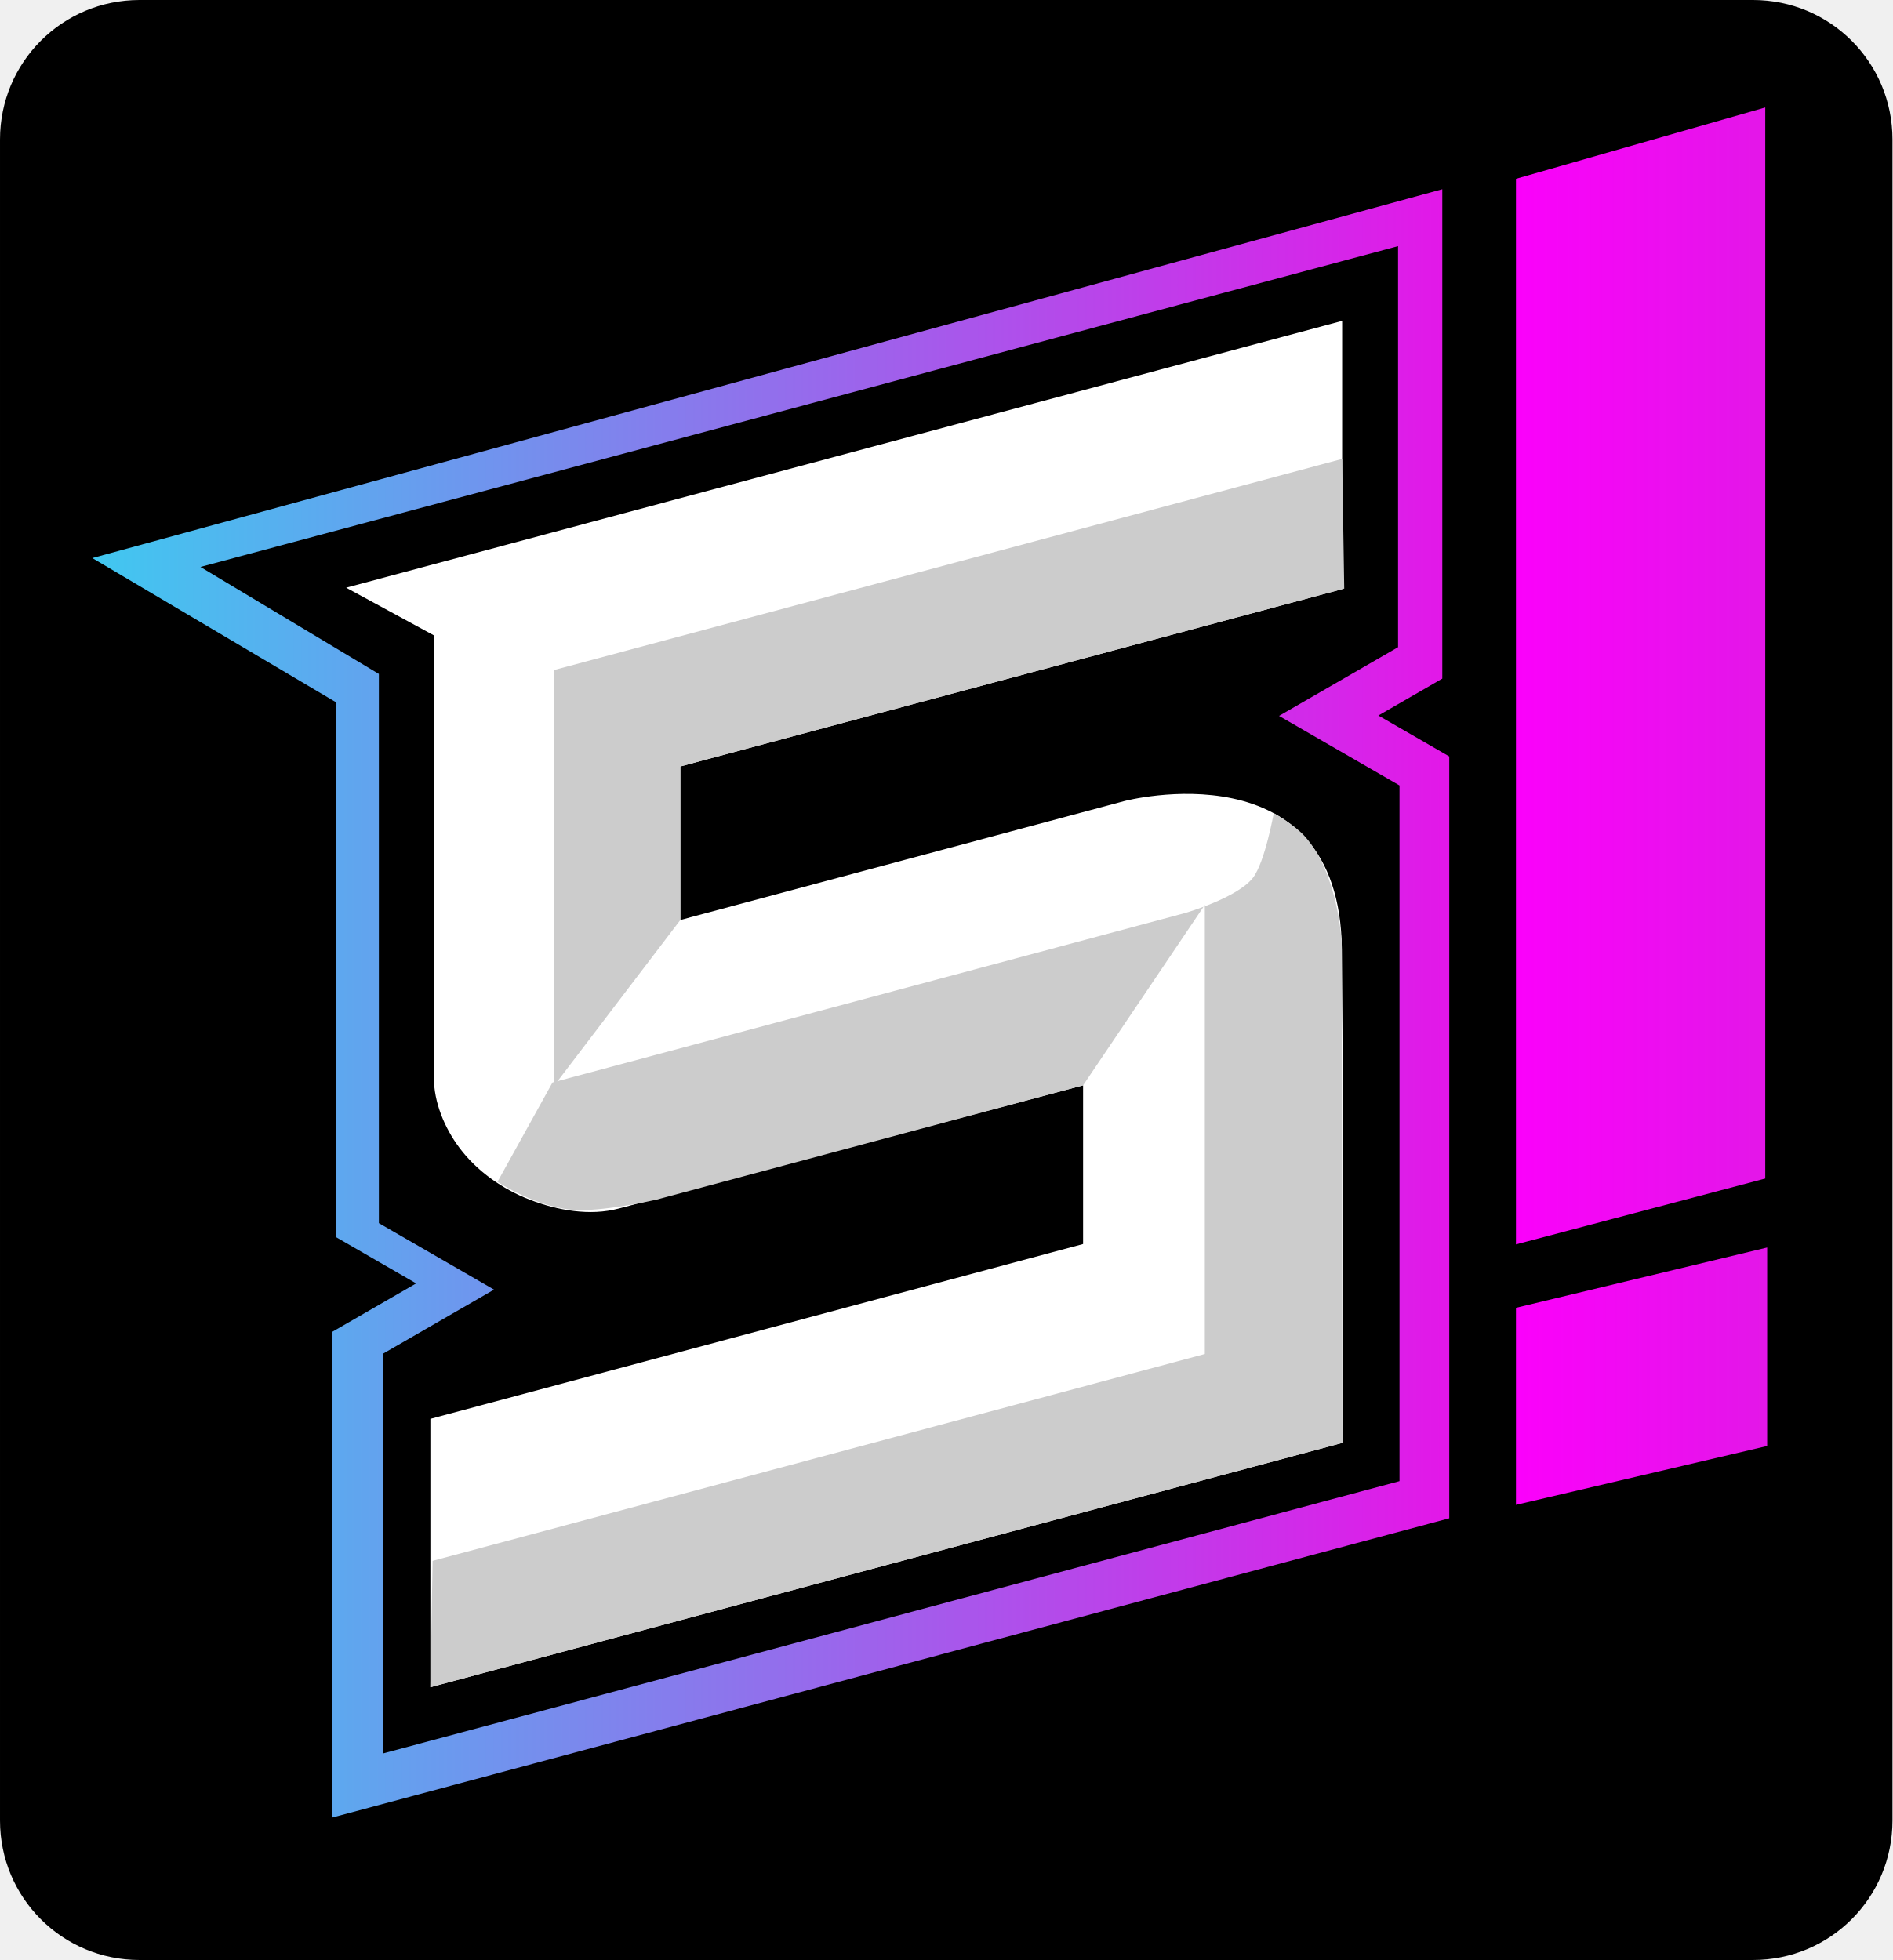
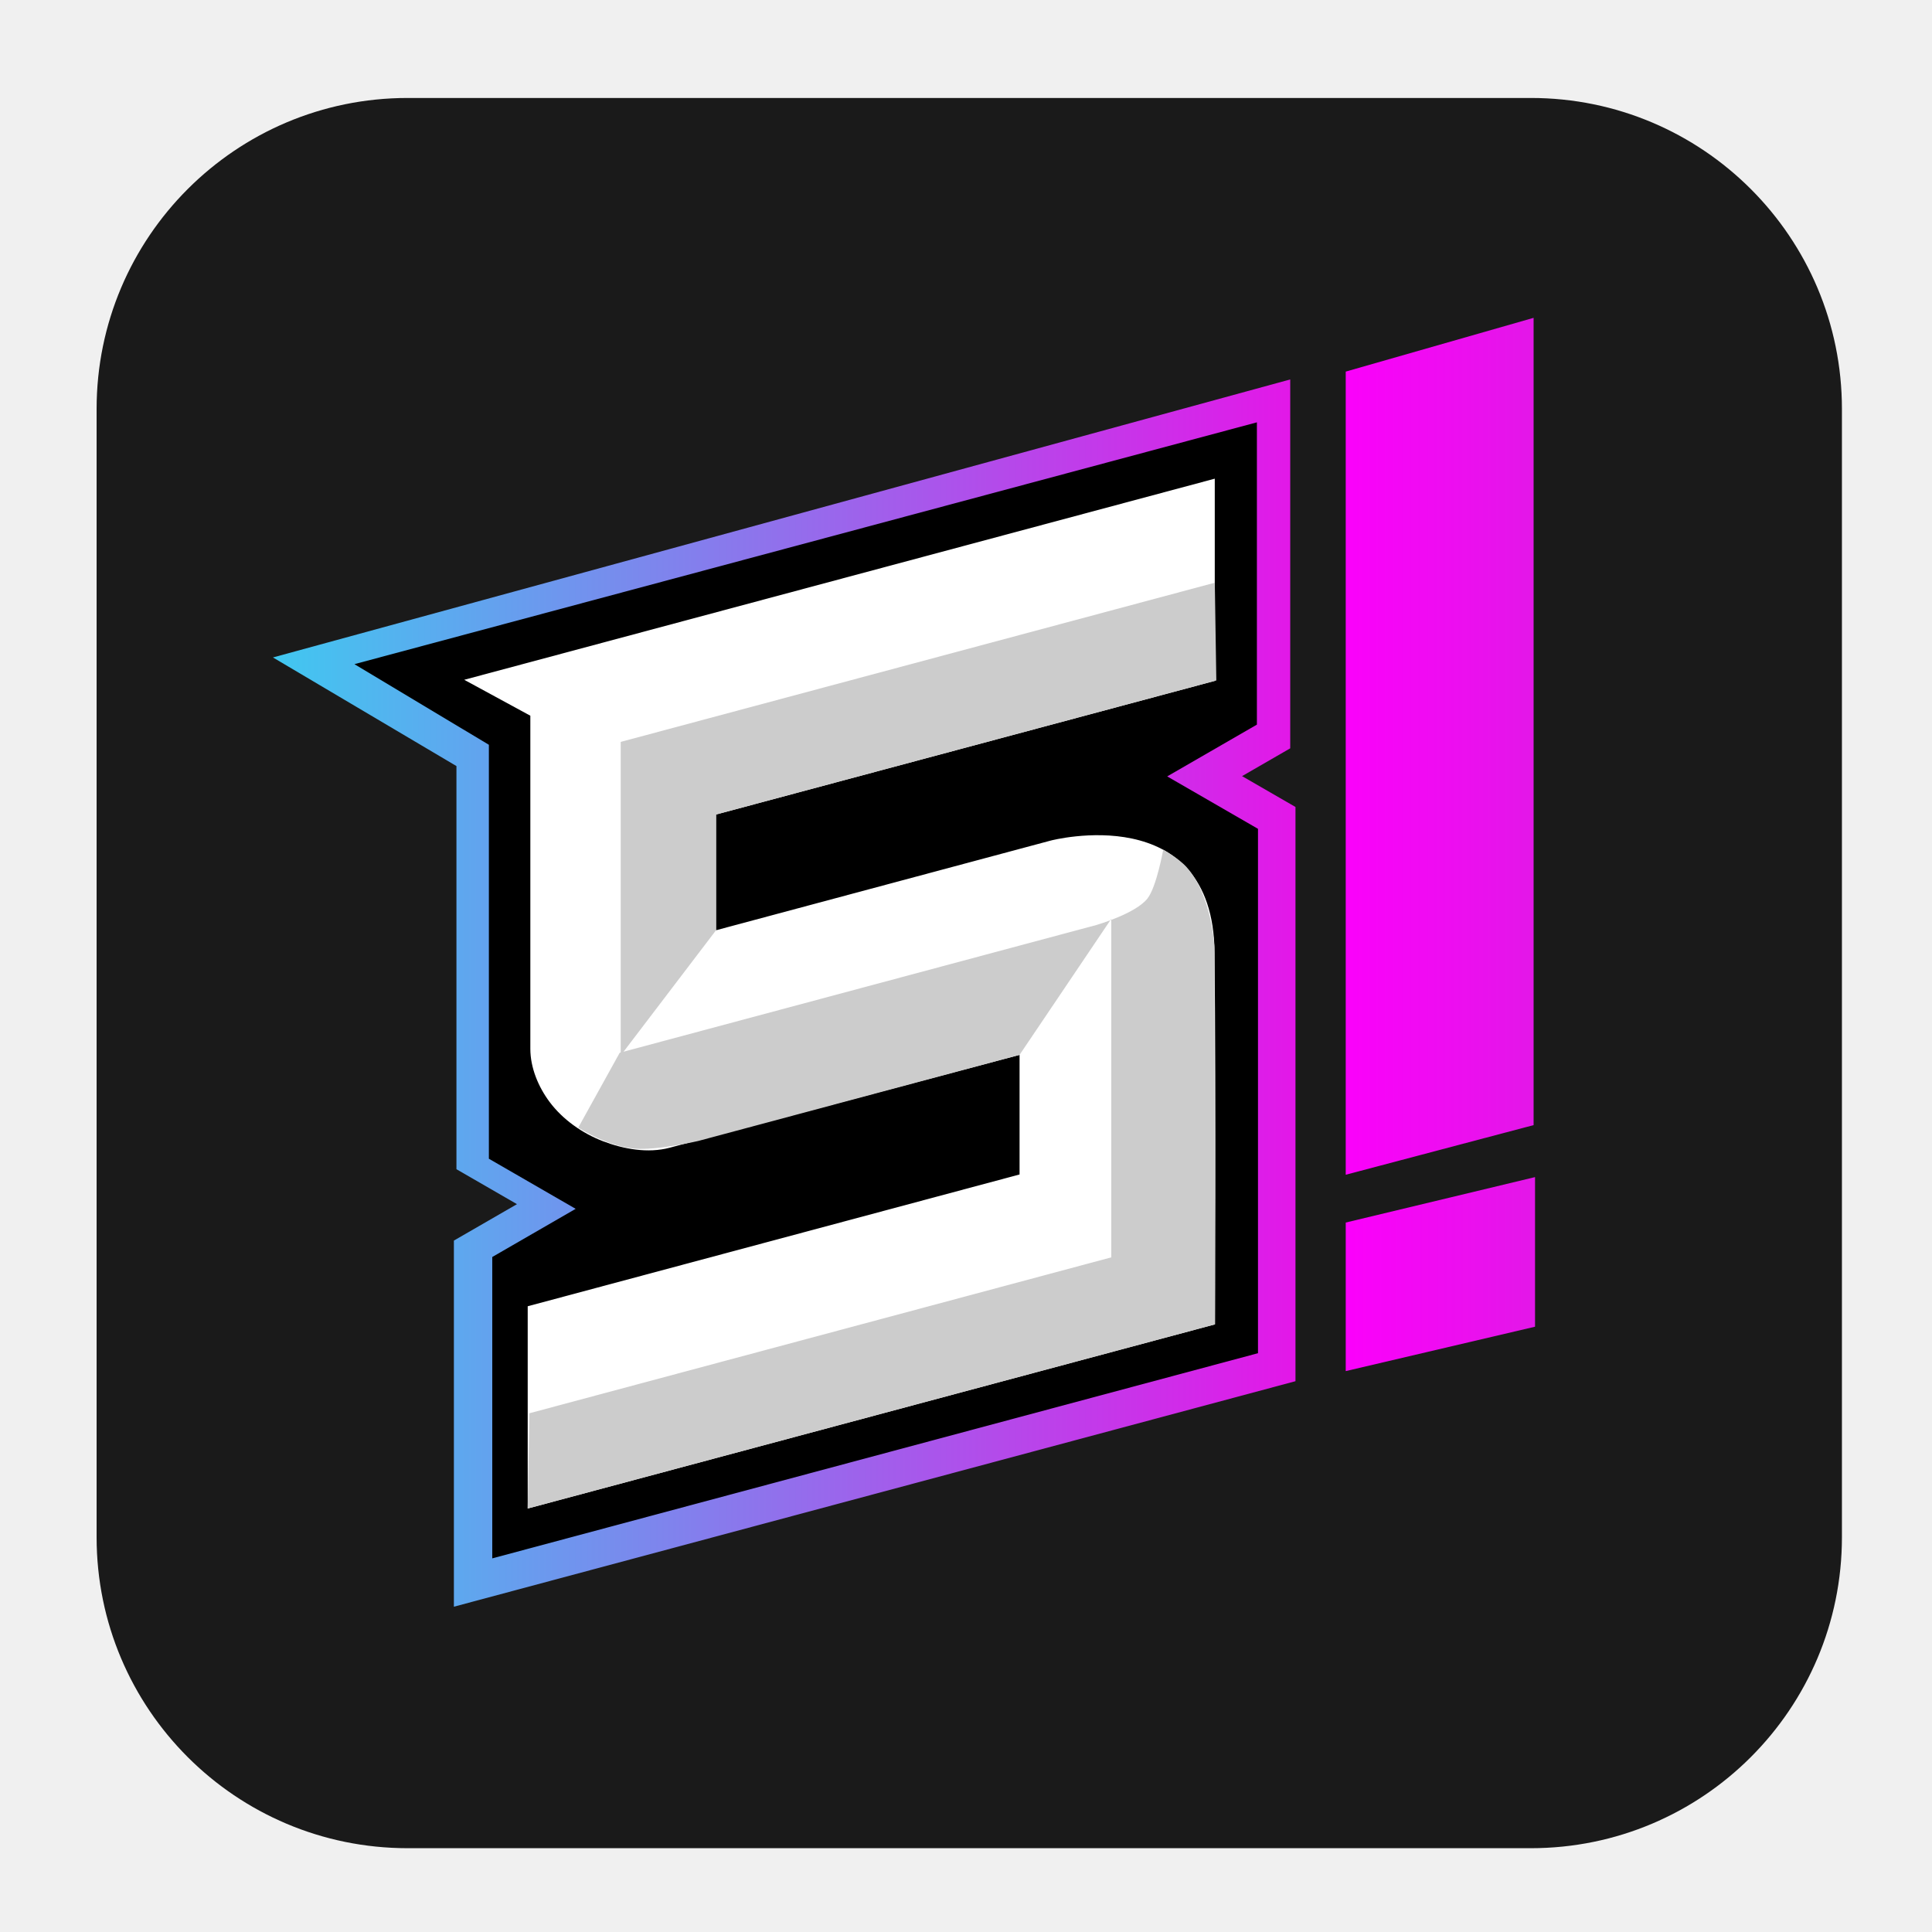
- <svg xmlns="http://www.w3.org/2000/svg" xmlns:xlink="http://www.w3.org/1999/xlink" id="svg8" version="1.1" viewBox="0 0 208.374 215.857" height="215.857mm" width="208.374mm">
+ <svg xmlns="http://www.w3.org/2000/svg" xmlns:xlink="http://www.w3.org/1999/xlink" width="255mm" height="255mm" viewBox="0 0 255 255" version="1.1" id="svg8">
  <defs id="defs2">
-     <rect id="rect958" height="30.621" width="179.584" y="254.343" x="6.771" />
-     <rect id="rect952" height="46.689" width="208.948" y="246.179" x="2.344" />
+     <rect x="6.771" y="254.343" width="179.584" height="30.621" id="rect958" />
+     <rect x="2.344" y="246.179" width="208.948" height="46.689" id="rect952" />
    <linearGradient id="linearGradient886">
-       <stop id="stop882" offset="0" style="stop-color:#ff00ff;stop-opacity:0.986" />
-       <stop id="stop884" offset="1" style="stop-color:#e317e8;stop-opacity:1" />
+       <stop style="stop-color:#ff00ff;stop-opacity:0.986" offset="0" id="stop882" />
+       <stop style="stop-color:#e317e8;stop-opacity:1" offset="1" id="stop884" />
    </linearGradient>
    <linearGradient id="linearGradient853-3">
-       <stop id="stop849" offset="0" style="stop-color:#40c8f0;stop-opacity:1" />
-       <stop id="stop851" offset="1" style="stop-color:#e317e8;stop-opacity:1" />
+       <stop style="stop-color:#40c8f0;stop-opacity:1" offset="0" id="stop849" />
+       <stop style="stop-color:#e317e8;stop-opacity:1" offset="1" id="stop851" />
    </linearGradient>
-     <linearGradient gradientTransform="translate(-14.00625,-33.87121)" gradientUnits="userSpaceOnUse" y2="149.468" x2="170.417" y1="149.468" x1="20.539" id="linearGradient855" xlink:href="#linearGradient853-3" />
-     <linearGradient gradientTransform="translate(-14.00625,-33.87121)" gradientUnits="userSpaceOnUse" y2="113.514" x2="205.209" y1="113.514" x1="176.403" id="linearGradient875" xlink:href="#linearGradient886" />
-     <linearGradient gradientTransform="translate(-14.00625,-33.87121)" gradientUnits="userSpaceOnUse" y2="190.195" x2="205.017" y1="190.195" x1="177.116" id="linearGradient926" xlink:href="#linearGradient886" />
+     <linearGradient xlink:href="#linearGradient853-3" id="linearGradient855" x1="20.539" y1="149.468" x2="170.417" y2="149.468" gradientUnits="userSpaceOnUse" gradientTransform="matrix(0.903307,0,0,0.903307,-3.231965,27.44927)" />
+     <linearGradient xlink:href="#linearGradient886" id="linearGradient875" x1="176.403" y1="113.514" x2="205.209" y2="113.514" gradientUnits="userSpaceOnUse" gradientTransform="matrix(0.903307,0,0,0.903307,-3.231965,27.44927)" />
+     <linearGradient xlink:href="#linearGradient886" id="linearGradient926" x1="177.116" y1="190.195" x2="205.017" y2="190.195" gradientUnits="userSpaceOnUse" gradientTransform="matrix(0.903307,0,0,0.903307,-3.231965,27.44927)" />
  </defs>
-   <g transform="translate(3.294724,-5.096852)" id="layer1">
-     <path d="M 12.071,5.229 H 189.713 c 8.439,0 15.233,6.794 15.233,15.233 V 205.588 c 0,8.439 -6.794,15.233 -15.233,15.233 H 12.071 c -8.439,0 -15.233,-6.794 -15.233,-15.233 V 20.463 c 0,-8.439 6.794,-15.233 15.233,-15.233 z" ry="15.233" y="5.229" x="-3.162" height="215.593" width="208.109" id="rect274" style="fill:#000000;stroke:#000000;stroke-width:0.265" />
-     <path id="path24" d="M 6.869,66.558 155.511,25.936 v 53.898 l -7.038,4.063 7.805,4.506 V 172.308 L 33.308,205.258 v -53.496 l 9.219,-5.323 -8.845,-5.107 V 82.426 Z" style="fill:url(#linearGradient855);fill-opacity:1;stroke:#000000;stroke-width:0;stroke-linecap:butt;stroke-linejoin:miter;stroke-miterlimit:4;stroke-dasharray:none;stroke-opacity:1" />
-     <path id="path857" d="M 18.777,67.536 150.641,32.204 v 44.168 l -13.106,7.567 13.266,7.659 V 168.217 L 38.916,198.196 V 154.159 L 51.103,147.124 38.421,139.802 V 79.319 Z" style="fill:#000000;fill-opacity:1;stroke:none;stroke-width:0;stroke-linecap:butt;stroke-linejoin:miter;stroke-miterlimit:4;stroke-dasharray:none;stroke-opacity:1" />
-     <path id="path859" d="M 34.819,69.82 144.484,40.436 V 69.981 L 71.613,89.507 V 106.417 L 120.516,93.314 c 0,0 23.717,-6.221 23.937,16.336 0.221,22.666 0.062,54.353 0.062,54.353 L 44.093,190.911 v -29.552 l 71.867,-19.257 v -17.474 c 0,0 0,0 -51.133,13.569 -3.163,0.839 -6.716,0.207 -9.771,-0.968 -3.004,-1.155 -5.846,-3.153 -7.772,-5.733 -1.645,-2.203 -2.809,-5.005 -2.809,-7.755 V 75.07 Z" style="fill:#ffffff;stroke:none;stroke-width:0;stroke-linecap:butt;stroke-linejoin:miter;stroke-miterlimit:4;stroke-dasharray:none;stroke-opacity:1" />
-     <path id="path863" d="M 144.489,55.636 57.686,78.895 V 124.71 L 71.613,106.417 V 89.507 L 144.713,69.92 Z" style="fill:#cccccc;stroke:none;stroke-width:0.265px;stroke-linecap:butt;stroke-linejoin:miter;stroke-opacity:1" />
-     <path id="path865" d="m 115.96,124.629 -46.952,12.581 c 0,0 -5.256,1.222 -8.619,1.154 -4.363,-0.089 -8.909,-3.108 -8.909,-3.108 l 6.059,-10.942 69.661,-18.666 c 0,0 5.76,-1.667 7.471,-3.894 1.316,-1.713 2.282,-7.111 2.282,-7.111 0,0 2.267,1.276 3.417,2.555 3.728,4.148 4.062,11.742 4.062,11.742 l 0.084,55.063 -100.421,26.908 0.243,-13.914 85.026,-22.783 v -49.464 z" style="fill:#cccccc;stroke:none;stroke-width:0.265px;stroke-linecap:butt;stroke-linejoin:miter;stroke-opacity:1" />
-     <path id="path867" d="m 163.621,24.79 27.45,-7.856 V 134.891 l -27.45,7.253 z" style="fill:url(#linearGradient875);fill-opacity:1;stroke:#000000;stroke-width:0;stroke-linecap:butt;stroke-linejoin:miter;stroke-miterlimit:4;stroke-dasharray:none;stroke-opacity:1" />
-     <path id="path918" d="m 163.621,149.127 27.661,-6.641 v 21.86 l -27.661,6.486 z" style="fill:url(#linearGradient926);fill-opacity:1;stroke:none;stroke-width:0.265px;stroke-linecap:butt;stroke-linejoin:miter;stroke-opacity:1" />
-     <text style="font-style:normal;font-variant:normal;font-weight:normal;font-stretch:normal;font-size:50.8px;line-height:1.25;font-family:Quicksand;-inkscape-font-specification:Quicksand;letter-spacing:0px;word-spacing:0px;white-space:pre;shape-inside:url(#rect952);fill:#000000;fill-opacity:1;stroke:none;" id="text950" xml:space="preserve" />
+   <g id="layer1" transform="translate(20.39988,-31.39157)">
+     <rect style="fill:#1a1a1a;fill-opacity:1;stroke:none;stroke-width:0;stroke-miterlimit:4;stroke-dasharray:none" id="rect964" width="230.361" height="231.008" x="-7.649" y="44.322" ry="41.054" />
+     <path style="fill:url(#linearGradient855);fill-opacity:1;stroke:#000000;stroke-width:0;stroke-linecap:butt;stroke-linejoin:miter;stroke-miterlimit:4;stroke-dasharray:none;stroke-opacity:1" d="M 15.625,118.167 149.894,81.474 v 48.687 l -6.357,3.67 7.05,4.071 v 75.791 l -111.08,29.764 v -48.323 l 8.328,-4.808 -7.99,-4.613 v -53.21 z" id="path24" />
+     <path style="fill:#000000;fill-opacity:1;stroke:none;stroke-width:0;stroke-linecap:butt;stroke-linejoin:miter;stroke-miterlimit:4;stroke-dasharray:none;stroke-opacity:1" d="M 26.381,119.051 145.495,87.135 v 39.897 l -11.839,6.835 11.983,6.919 v 69.211 L 44.573,237.077 V 197.299 L 55.581,190.943 44.126,184.329 V 129.695 Z" id="path857" />
+     <path style="fill:#ffffff;stroke:none;stroke-width:0;stroke-linecap:butt;stroke-linejoin:miter;stroke-miterlimit:4;stroke-dasharray:none;stroke-opacity:1" d="M 40.872,121.115 139.934,94.571 V 121.26 l -65.826,17.638 v 15.275 l 44.175,-11.837 c 0,0 21.424,-5.619 21.623,14.757 0.2,20.475 0.056,49.098 0.056,49.098 l -90.711,24.306 v -26.695 l 64.918,-17.395 v -15.784 c 0,0 0,0 -46.188,12.257 -2.858,0.758 -6.067,0.187 -8.826,-0.874 -2.714,-1.044 -5.28,-2.848 -7.02,-5.178 -1.486,-1.99 -2.537,-4.521 -2.537,-7.005 v -43.966 z" id="path859" />
+     <path style="fill:#cccccc;stroke:none;stroke-width:0.239px;stroke-linecap:butt;stroke-linejoin:miter;stroke-opacity:1" d="m 139.938,108.302 -78.41,21.01 v 41.385 l 12.58,-16.524 v -15.275 l 66.032,-17.693 z" id="path863" />
+     <path style="fill:#cccccc;stroke:none;stroke-width:0.239px;stroke-linecap:butt;stroke-linejoin:miter;stroke-opacity:1" d="m 114.168,170.623 -42.412,11.364 c 0,0 -4.748,1.104 -7.785,1.042 -3.941,-0.08 -8.047,-2.807 -8.047,-2.807 l 5.473,-9.884 62.925,-16.861 c 0,0 5.203,-1.506 6.748,-3.518 1.189,-1.548 2.061,-6.423 2.061,-6.423 0,0 2.048,1.152 3.087,2.308 3.368,3.747 3.669,10.607 3.669,10.607 l 0.075,49.739 -90.711,24.306 0.219,-12.569 76.805,-20.58 v -44.681 z" id="path865" />
+     <path style="fill:url(#linearGradient875);fill-opacity:1;stroke:#000000;stroke-width:0;stroke-linecap:butt;stroke-linejoin:miter;stroke-miterlimit:4;stroke-dasharray:none;stroke-opacity:1" d="m 157.22,80.439 24.796,-7.097 V 179.893 l -24.796,6.551 z" id="path867" />
+     <path style="fill:url(#linearGradient926);fill-opacity:1;stroke:none;stroke-width:0.239px;stroke-linecap:butt;stroke-linejoin:miter;stroke-opacity:1" d="m 157.22,192.753 24.986,-5.998 v 19.746 l -24.986,5.859 z" id="path918" />
+     <text xml:space="preserve" id="text950" style="font-style:normal;font-variant:normal;font-weight:normal;font-stretch:normal;font-size:50.8px;line-height:1.25;font-family:Quicksand;-inkscape-font-specification:Quicksand;letter-spacing:0px;word-spacing:0px;white-space:pre;shape-inside:url(#rect952);fill:#000000;fill-opacity:1;stroke:none;" />
  </g>
</svg>
